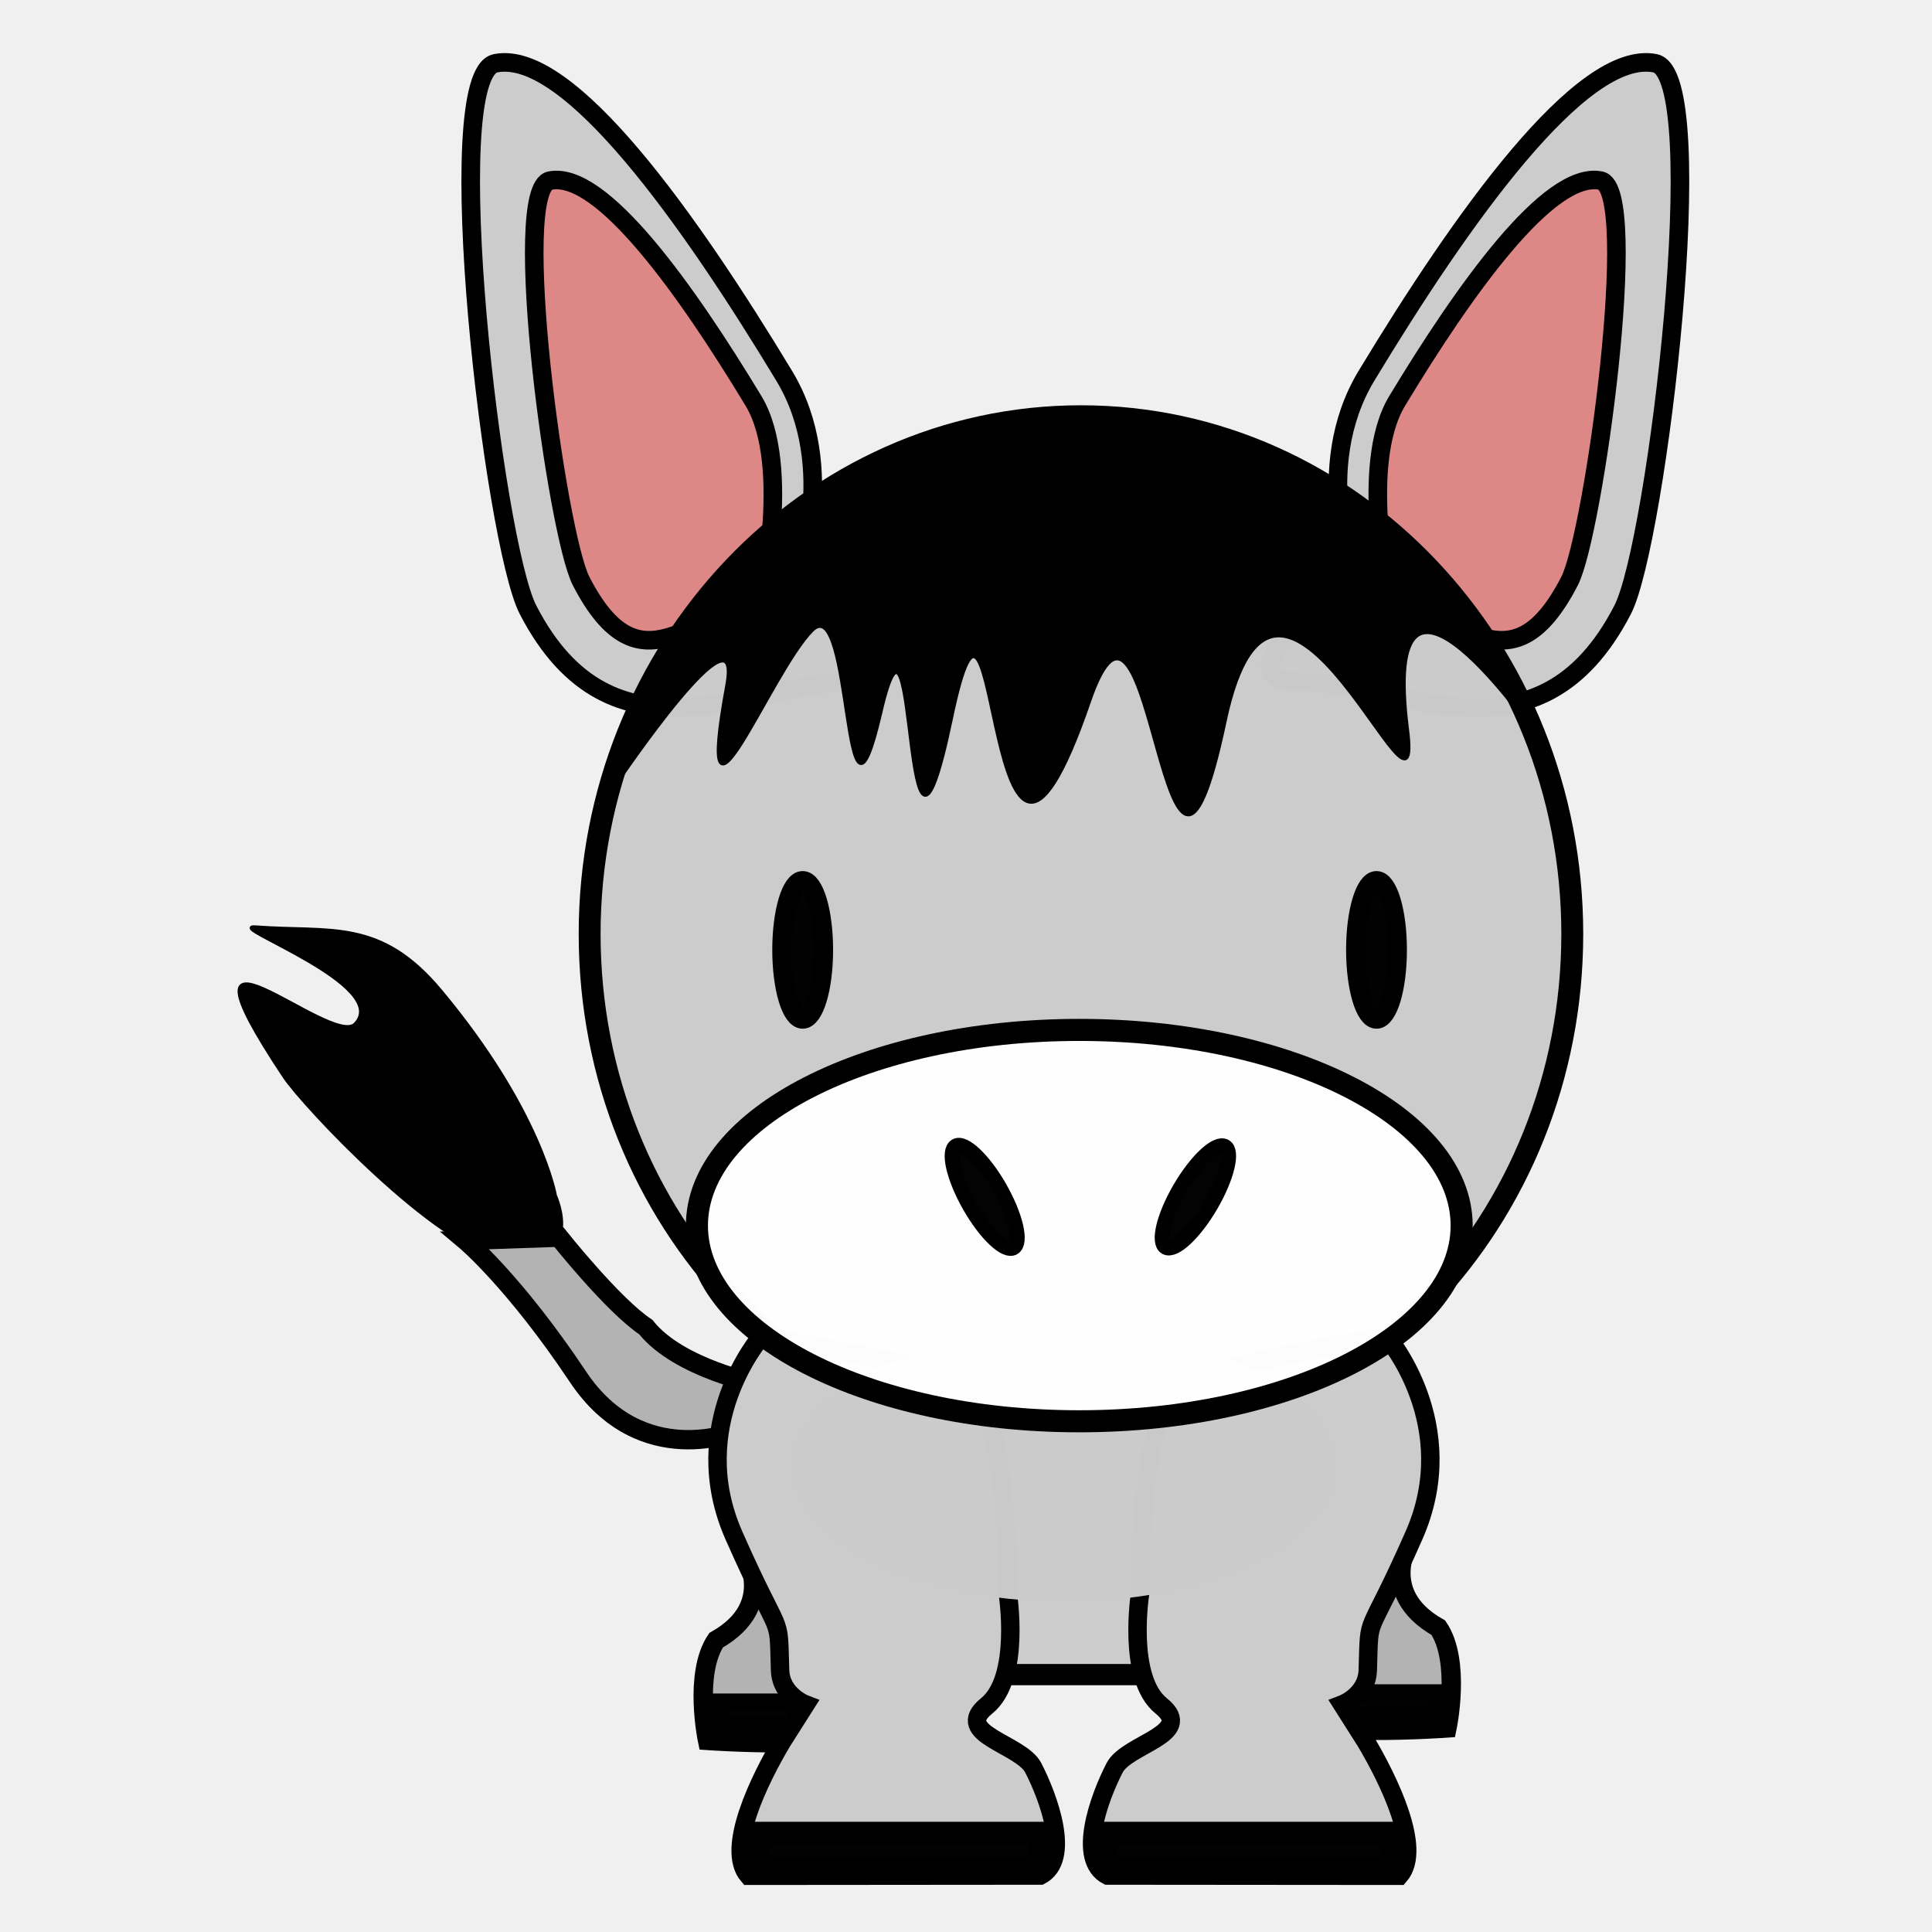
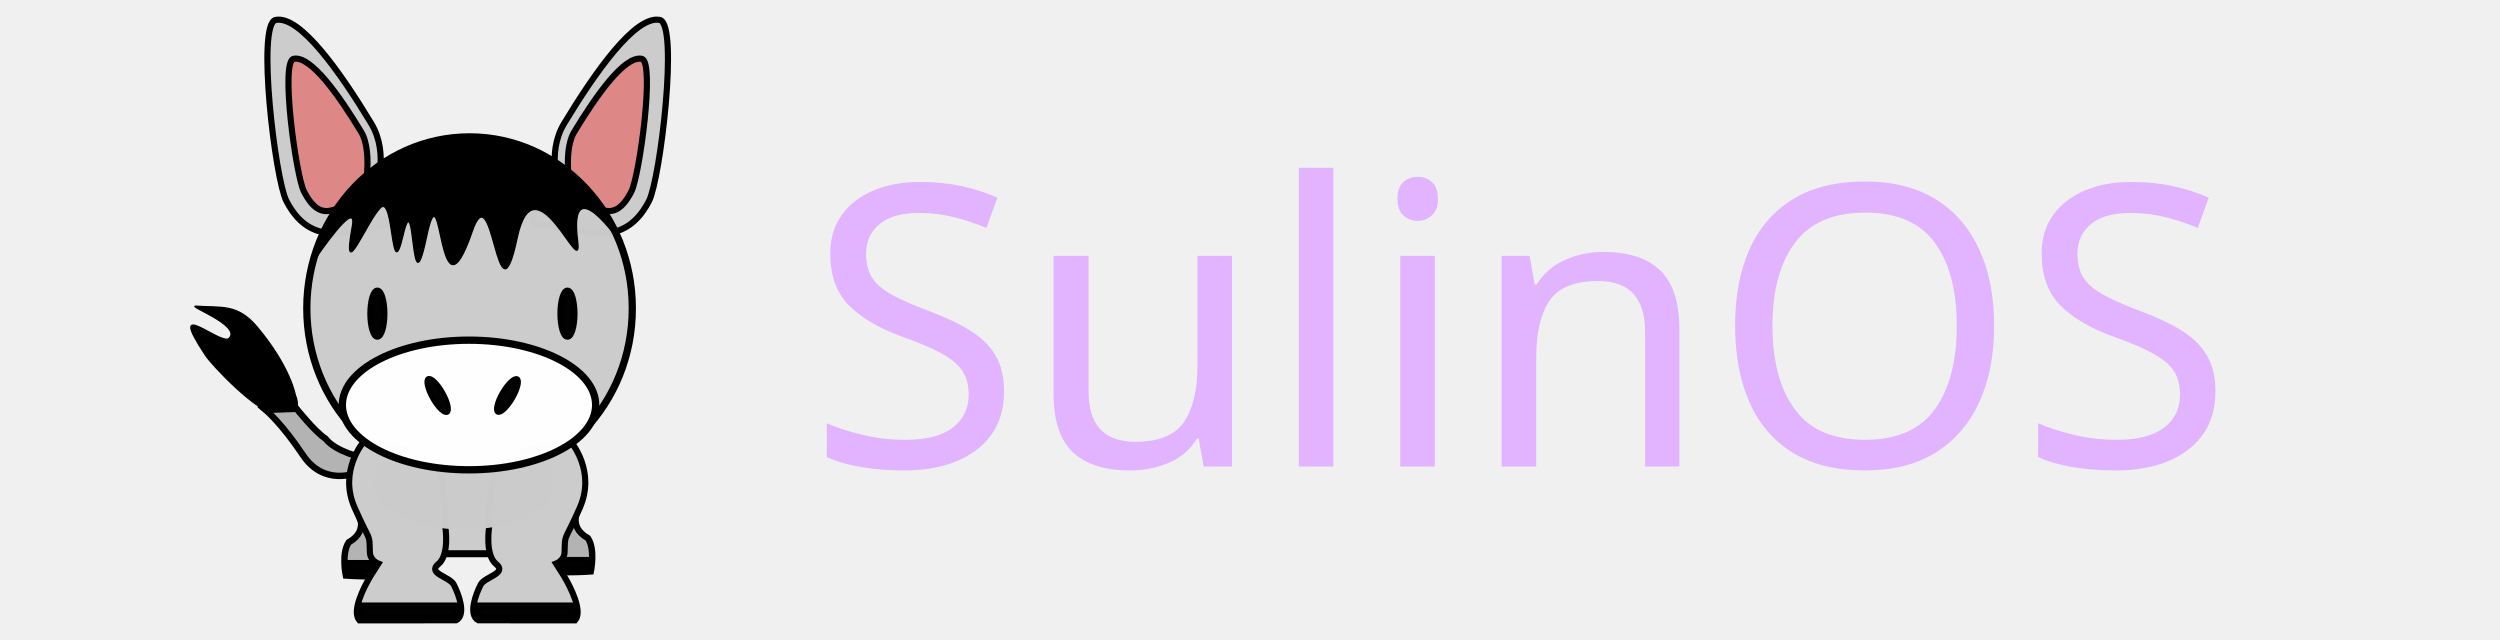
- <svg xmlns="http://www.w3.org/2000/svg" width="512" height="512" viewBox="0 0 135.467 135.467" version="1.1" id="svg8">
+ <svg xmlns="http://www.w3.org/2000/svg" width="2000" height="512" viewBox="0 0 529.167 135.467" version="1.1" id="svg8">
  <defs id="defs2" />
  <g id="layer1" transform="translate(0,-161.5333)">
-     <path style="fill:#000000;stroke:#000000;stroke-width:0.265px;stroke-linecap:butt;stroke-linejoin:miter;stroke-opacity:1" d="m 38.92,245.373 c 0,0 -1.011,-5.952 -8.057,-14.382 -4.234,-5.066 -7.699,-4.041 -12.946,-4.441 -2.231,-0.17 9.676,4.064 6.993,6.804 -1.703,1.739 -13.692,-9.453 -4.974,3.658 1.37,2.061 10.813,12.079 15.258,12.639 6.04,0.761 3.726,-4.277 3.726,-4.277 z" id="path840" />
-     <g id="g4798" transform="translate(-3.175,-0.13438)">
-       <path id="path4672" d="m 59.022,202.39 c 0,0 3.071,-7.861 -0.862,-14.371 -6.587,-10.902 -15.079,-22.937 -20.233,-21.916 -4.047,0.802 -0.117,33.689 2.266,38.311 5.919,11.483 15.726,5.075 22.47,5.075 6.744,0 -3.641,-7.099 -3.641,-7.099 z" style="fill:#cccccc;stroke:#000000;stroke-width:1.303;stroke-linecap:butt;stroke-linejoin:miter;stroke-miterlimit:4.3;stroke-dasharray:none;stroke-opacity:1" />
-       <path id="path4672-6" d="m 56.441,204.266 c 0,0 2.344,-9.893 -0.43,-14.483 -4.644,-7.687 -10.632,-16.172 -14.266,-15.452 -2.853,0.565 0.494,24.819 2.174,28.078 4.173,8.096 7.766,1.857 12.521,1.857 4.755,0 0,0 0,0 z" style="fill:#de8787;stroke:#000000;stroke-width:1.303;stroke-linecap:butt;stroke-linejoin:miter;stroke-miterlimit:4.3;stroke-dasharray:none;stroke-opacity:1" />
+     <path style="fill:#000000;stroke-width:0.265" d="" id="path4751" />
+     <g id="g74" transform="translate(23.59524,-0.212785)">
+       <path id="path840" d="m 38.92,245.373 c 0,0 -1.011,-5.952 -8.057,-14.382 -4.234,-5.066 -7.699,-4.041 -12.946,-4.441 -2.231,-0.17 9.676,4.064 6.993,6.804 -1.703,1.739 -13.692,-9.453 -4.974,3.658 1.37,2.061 10.813,12.079 15.258,12.639 6.04,0.761 3.726,-4.277 3.726,-4.277 z" style="fill:#000000;stroke:#000000;stroke-width:0.265px;stroke-linecap:butt;stroke-linejoin:miter;stroke-opacity:1" />
+       <g transform="translate(-3.175,-0.13438)" id="g4798">
+         <path style="fill:#cccccc;stroke:#000000;stroke-width:1.303;stroke-linecap:butt;stroke-linejoin:miter;stroke-miterlimit:4.3;stroke-dasharray:none;stroke-opacity:1" d="m 59.022,202.39 c 0,0 3.071,-7.861 -0.862,-14.371 -6.587,-10.902 -15.079,-22.937 -20.233,-21.916 -4.047,0.802 -0.117,33.689 2.266,38.311 5.919,11.483 15.726,5.075 22.47,5.075 6.744,0 -3.641,-7.099 -3.641,-7.099 z" id="path4672" />
+         <path style="fill:#de8787;stroke:#000000;stroke-width:1.303;stroke-linecap:butt;stroke-linejoin:miter;stroke-miterlimit:4.3;stroke-dasharray:none;stroke-opacity:1" d="m 56.441,204.266 c 0,0 2.344,-9.893 -0.43,-14.483 -4.644,-7.687 -10.632,-16.172 -14.266,-15.452 -2.853,0.565 0.494,24.819 2.174,28.078 4.173,8.096 7.766,1.857 12.521,1.857 4.755,0 0,0 0,0 z" id="path4672-6" />
+       </g>
+       <g transform="translate(7.408334)" id="g4794">
+         <path style="fill:#cccccc;stroke:#000000;stroke-width:1.303;stroke-linecap:butt;stroke-linejoin:miter;stroke-miterlimit:4.3;stroke-dasharray:none;stroke-opacity:1" d="m 87.543,202.255 c 0,0 -3.071,-7.861 0.862,-14.371 6.587,-10.902 15.079,-22.937 20.233,-21.916 4.047,0.802 0.117,33.689 -2.266,38.311 -5.919,11.483 -15.726,5.075 -22.47,5.075 -6.744,0 3.641,-7.099 3.641,-7.099 z" id="path4672-1" />
+         <path style="fill:#de8787;stroke:#000000;stroke-width:1.303;stroke-linecap:butt;stroke-linejoin:miter;stroke-miterlimit:4.3;stroke-dasharray:none;stroke-opacity:1" d="m 90.124,204.132 c 0,0 -2.344,-9.893 0.43,-14.483 4.644,-7.687 10.632,-16.172 14.266,-15.452 2.853,0.565 -0.494,24.819 -2.174,28.078 -4.173,8.096 -7.766,1.857 -12.521,1.857 -4.755,0 0,0 0,0 z" id="path4672-6-2" />
+       </g>
+       <ellipse ry="36.304" rx="34.45" cy="227.022" cx="75.794" id="path4599" style="fill:#cccccc;fill-opacity:0.986;stroke:#000000;stroke-width:1.535;stroke-miterlimit:4;stroke-dasharray:none;stroke-opacity:1" />
+       <path id="path4944" d="m 39.19,248.28 c 0,0 3.777,4.762 6.091,6.304 2.314,2.914 7.972,4.021 7.972,4.021 l -1.542,3.256 v 0 c 0,0 -6.733,2.89 -11.189,-3.795 -4.456,-6.684 -7.891,-9.563 -7.891,-9.563 z" style="fill:#b3b3b3;stroke:#000000;stroke-width:1.357;stroke-linecap:butt;stroke-linejoin:miter;stroke-miterlimit:4;stroke-dasharray:none;stroke-opacity:1" />
+       <ellipse ry="12.884" rx="20.143" cy="265.927" cx="75.54" id="path4871" style="fill:#cccccc;fill-opacity:0.986;stroke:#000000;stroke-width:1.202;stroke-opacity:0" />
+       <path id="path4924" d="M 69.192,278.953 H 82.903" style="fill:none;stroke:#000000;stroke-width:1.489px;stroke-linecap:butt;stroke-linejoin:miter;stroke-opacity:1" />
+       <g id="g869">
+         <path style="fill:#b3b3b3;stroke:#000000;stroke-width:1.357px;stroke-linecap:butt;stroke-linejoin:miter;stroke-opacity:1" d="m 52.07,270.145 c 0,0 2.644,3.852 -1.856,6.395 -1.591,2.361 -0.604,7.029 -0.604,7.029 0,0 9.869,0.697 11.58,-0.76 3.827,-3.258 -9.547,-16.302 -9.547,-16.302 z" id="path4942-5" />
+         <rect style="fill:#000000;fill-opacity:0.986;stroke:#000000;stroke-width:1.218;stroke-miterlimit:4.3;stroke-dasharray:none;stroke-opacity:1" id="rect844" width="7.699" height="1.643" x="50.224" y="280.886" />
+       </g>
+       <g id="g873">
+         <path style="fill:#b3b3b3;stroke:#000000;stroke-width:1.357px;stroke-linecap:butt;stroke-linejoin:miter;stroke-opacity:1" d="m 98.999,269.271 c 0,0 -2.644,3.852 1.856,6.395 1.591,2.361 0.604,7.029 0.604,7.029 0,0 -9.869,0.697 -11.58,-0.76 -3.827,-3.258 9.547,-16.302 9.547,-16.302 z" id="path4942" />
+         <rect style="fill:#000000;fill-opacity:0.986;stroke:#000000;stroke-width:1.205;stroke-miterlimit:4.3;stroke-dasharray:none;stroke-opacity:1" id="rect844-3" width="7.699" height="1.61" x="92.957" y="280.234" />
+       </g>
+       <g id="g929">
+         <g id="g879" transform="matrix(0.9519777,0,0,1,1.912233,0.1082422)">
+           <path id="path3780" d="m 54.02,255.196 c 0,0 -5.565,6.141 -1.974,13.89 3.591,7.749 3.259,5.161 3.402,9.449 0.059,1.766 1.86,2.422 1.86,2.422 l -1.713,2.57 c -1.659,2.661 -4.186,7.54 -2.489,9.39 l 21.527,-0.017 v 0 c 2.263,-1.118 0.593,-5.438 -0.541,-7.526 -0.903,-1.662 -5.978,-2.382 -3.431,-4.335 2.547,-1.953 1.558,-7.88 1.558,-7.88 0,0 0.191,-13.098 -3.211,-14.704 -3.402,-1.606 -14.988,-3.259 -14.988,-3.259 z" style="fill:#cccccc;stroke:#000000;stroke-width:1.357;stroke-linecap:butt;stroke-linejoin:miter;stroke-miterlimit:4;stroke-dasharray:none;stroke-opacity:1" />
+           <rect y="289.949" x="53.784" height="2.422" width="20.848" id="rect875" style="fill:#000000;fill-opacity:0.986;stroke:#000000;stroke-width:1.57;stroke-miterlimit:4.3;stroke-dasharray:none;stroke-opacity:1" />
+         </g>
+         <g id="g879-3" transform="matrix(-0.9519777,0,0,1,148.6906,0.1082422)">
+           <path id="path3780-5" d="m 54.02,255.196 c 0,0 -5.565,6.141 -1.974,13.89 3.591,7.749 3.259,5.161 3.402,9.449 0.059,1.766 1.86,2.422 1.86,2.422 l -1.713,2.57 c -1.659,2.661 -4.186,7.54 -2.489,9.39 l 21.527,-0.017 v 0 c 2.263,-1.118 0.593,-5.438 -0.541,-7.526 -0.903,-1.662 -5.978,-2.382 -3.431,-4.335 2.547,-1.953 1.558,-7.88 1.558,-7.88 0,0 0.191,-13.098 -3.211,-14.704 -3.402,-1.606 -14.988,-3.259 -14.988,-3.259 z" style="fill:#cccccc;stroke:#000000;stroke-width:1.357;stroke-linecap:butt;stroke-linejoin:miter;stroke-miterlimit:4;stroke-dasharray:none;stroke-opacity:1" />
+           <rect y="289.949" x="53.784" height="2.422" width="20.848" id="rect875-6" style="fill:#000000;fill-opacity:0.986;stroke:#000000;stroke-width:1.57;stroke-miterlimit:4.3;stroke-dasharray:none;stroke-opacity:1" />
+         </g>
+       </g>
+       <ellipse ry="9.442" rx="19.107" cy="264.393" cx="74.635" id="path4871-3" style="fill:#cccccc;fill-opacity:0.986;stroke:#000000;stroke-width:1.003;stroke-opacity:0" />
+       <ellipse ry="4.848" rx="1.454" cy="228.137" cx="56.282" id="path4671" style="fill:#000000;fill-opacity:0.986;stroke:#000000;stroke-width:1.357;stroke-opacity:1" />
+       <ellipse ry="4.848" rx="1.454" cy="228.137" cx="96.517" id="path4671-3" style="fill:#000000;fill-opacity:0.986;stroke:#000000;stroke-width:1.357;stroke-opacity:1" />
+       <ellipse ry="13.721" rx="26.81" cy="247.469" cx="75.677" id="path4632" style="fill:#ffffff;fill-opacity:0.986;stroke:#000000;stroke-width:1.547;stroke-opacity:1" />
+       <ellipse transform="matrix(0.8606012,-0.5092795,0.4954062,0.8686614,0,0)" ry="4.104" rx="1.237" cy="246.433" cx="-61.632" id="path4688" style="fill:#000000;fill-opacity:0.986;stroke:#000000;stroke-width:1.03;stroke-opacity:1" />
+       <ellipse transform="matrix(0.8713496,0.4906627,-0.5045797,0.8633651,0,0)" ry="4.104" rx="1.237" cy="172.774" cx="196.242" id="path4688-5" style="fill:#000000;fill-opacity:0.986;stroke:#000000;stroke-width:1.03;stroke-opacity:1" />
+       <path id="path4772" d="m 43.298,216.336 c 0,0 8.86,-13.124 7.686,-6.728 -2.392,13.029 3.005,-0.945 5.945,-3.885 2.94,-2.94 2.138,17.243 4.811,5.75 2.673,-11.493 1.46,17.054 4.935,0.483 3.475,-16.571 2.227,20.482 9.687,-1.231 4.487,-13.061 5.209,21.691 9.511,1.388 3.732,-17.615 13.976,9.956 12.797,0.613 -1.978,-15.665 9.041,0.384 9.041,0.384 0,0 -17.909,-39.408 -54.25,-13.779 -6.665,4.7 -10.162,17.006 -10.162,17.006 z" style="fill:#000000;stroke:#000000;stroke-width:0.265px;stroke-linecap:butt;stroke-linejoin:miter;stroke-opacity:1" />
    </g>
-     <g id="g4794" transform="translate(7.408334)">
-       <path id="path4672-1" d="m 87.543,202.255 c 0,0 -3.071,-7.861 0.862,-14.371 6.587,-10.902 15.079,-22.937 20.233,-21.916 4.047,0.802 0.117,33.689 -2.266,38.311 -5.919,11.483 -15.726,5.075 -22.47,5.075 -6.744,0 3.641,-7.099 3.641,-7.099 z" style="fill:#cccccc;stroke:#000000;stroke-width:1.303;stroke-linecap:butt;stroke-linejoin:miter;stroke-miterlimit:4.3;stroke-dasharray:none;stroke-opacity:1" />
-       <path id="path4672-6-2" d="m 90.124,204.132 c 0,0 -2.344,-9.893 0.43,-14.483 4.644,-7.687 10.632,-16.172 14.266,-15.452 2.853,0.565 -0.494,24.819 -2.174,28.078 -4.173,8.096 -7.766,1.857 -12.521,1.857 -4.755,0 0,0 0,0 z" style="fill:#de8787;stroke:#000000;stroke-width:1.303;stroke-linecap:butt;stroke-linejoin:miter;stroke-miterlimit:4.3;stroke-dasharray:none;stroke-opacity:1" />
-     </g>
-     <ellipse style="fill:#cccccc;fill-opacity:0.986;stroke:#000000;stroke-width:1.535;stroke-opacity:1;stroke-miterlimit:4;stroke-dasharray:none" id="path4599" cx="75.794" cy="227.022" rx="34.45" ry="36.304" />
-     <path style="fill:#b3b3b3;stroke:#000000;stroke-width:1.357;stroke-linecap:butt;stroke-linejoin:miter;stroke-miterlimit:4;stroke-dasharray:none;stroke-opacity:1" d="m 39.19,248.28 c 0,0 3.777,4.762 6.091,6.304 2.314,2.914 7.972,4.021 7.972,4.021 l -1.542,3.256 v 0 c 0,0 -6.733,2.89 -11.189,-3.795 -4.456,-6.684 -7.891,-9.563 -7.891,-9.563 z" id="path4944" />
-     <ellipse style="fill:#cccccc;fill-opacity:0.986;stroke:#000000;stroke-width:1.202;stroke-opacity:0" id="path4871" cx="75.54" cy="265.927" rx="20.143" ry="12.884" />
-     <path style="fill:none;stroke:#000000;stroke-width:1.489px;stroke-linecap:butt;stroke-linejoin:miter;stroke-opacity:1" d="M 69.192,278.953 H 82.903" id="path4924" />
-     <g id="g869">
-       <path id="path4942-5" d="m 52.07,270.145 c 0,0 2.644,3.852 -1.856,6.395 -1.591,2.361 -0.604,7.029 -0.604,7.029 0,0 9.869,0.697 11.58,-0.76 3.827,-3.258 -9.547,-16.302 -9.547,-16.302 z" style="fill:#b3b3b3;stroke:#000000;stroke-width:1.357px;stroke-linecap:butt;stroke-linejoin:miter;stroke-opacity:1" />
-       <rect y="280.886" x="50.224" height="1.643" width="7.699" id="rect844" style="fill:#000000;fill-opacity:0.986;stroke:#000000;stroke-width:1.218;stroke-miterlimit:4.3;stroke-dasharray:none;stroke-opacity:1" />
-     </g>
-     <g id="g873">
-       <path id="path4942" d="m 98.999,269.271 c 0,0 -2.644,3.852 1.856,6.395 1.591,2.361 0.604,7.029 0.604,7.029 0,0 -9.869,0.697 -11.58,-0.76 -3.827,-3.258 9.547,-16.302 9.547,-16.302 z" style="fill:#b3b3b3;stroke:#000000;stroke-width:1.357px;stroke-linecap:butt;stroke-linejoin:miter;stroke-opacity:1" />
-       <rect y="280.234" x="92.957" height="1.61" width="7.699" id="rect844-3" style="fill:#000000;fill-opacity:0.986;stroke:#000000;stroke-width:1.205;stroke-miterlimit:4.3;stroke-dasharray:none;stroke-opacity:1" />
-     </g>
-     <g id="g929">
-       <g transform="matrix(0.9519777,0,0,1,1.912233,0.1082422)" id="g879">
-         <path style="fill:#cccccc;stroke:#000000;stroke-width:1.357;stroke-linecap:butt;stroke-linejoin:miter;stroke-miterlimit:4;stroke-dasharray:none;stroke-opacity:1" d="m 54.02,255.196 c 0,0 -5.565,6.141 -1.974,13.89 3.591,7.749 3.259,5.161 3.402,9.449 0.059,1.766 1.86,2.422 1.86,2.422 l -1.713,2.57 c -1.659,2.661 -4.186,7.54 -2.489,9.39 l 21.527,-0.017 v 0 c 2.263,-1.118 0.593,-5.438 -0.541,-7.526 -0.903,-1.662 -5.978,-2.382 -3.431,-4.335 2.547,-1.953 1.558,-7.88 1.558,-7.88 0,0 0.191,-13.098 -3.211,-14.704 -3.402,-1.606 -14.988,-3.259 -14.988,-3.259 z" id="path3780" />
-         <rect style="fill:#000000;fill-opacity:0.986;stroke:#000000;stroke-width:1.57;stroke-miterlimit:4.3;stroke-dasharray:none;stroke-opacity:1" id="rect875" width="20.848" height="2.422" x="53.784" y="289.949" />
-       </g>
-       <g transform="matrix(-0.9519777,0,0,1,148.6906,0.1082422)" id="g879-3">
-         <path style="fill:#cccccc;stroke:#000000;stroke-width:1.357;stroke-linecap:butt;stroke-linejoin:miter;stroke-miterlimit:4;stroke-dasharray:none;stroke-opacity:1" d="m 54.02,255.196 c 0,0 -5.565,6.141 -1.974,13.89 3.591,7.749 3.259,5.161 3.402,9.449 0.059,1.766 1.86,2.422 1.86,2.422 l -1.713,2.57 c -1.659,2.661 -4.186,7.54 -2.489,9.39 l 21.527,-0.017 v 0 c 2.263,-1.118 0.593,-5.438 -0.541,-7.526 -0.903,-1.662 -5.978,-2.382 -3.431,-4.335 2.547,-1.953 1.558,-7.88 1.558,-7.88 0,0 0.191,-13.098 -3.211,-14.704 -3.402,-1.606 -14.988,-3.259 -14.988,-3.259 z" id="path3780-5" />
-         <rect style="fill:#000000;fill-opacity:0.986;stroke:#000000;stroke-width:1.57;stroke-miterlimit:4.3;stroke-dasharray:none;stroke-opacity:1" id="rect875-6" width="20.848" height="2.422" x="53.784" y="289.949" />
-       </g>
-     </g>
-     <ellipse style="fill:#cccccc;fill-opacity:0.986;stroke:#000000;stroke-width:1.003;stroke-opacity:0" id="path4871-3" cx="74.635" cy="264.393" rx="19.107" ry="9.442" />
-     <ellipse style="fill:#000000;fill-opacity:0.986;stroke:#000000;stroke-width:1.357;stroke-opacity:1" id="path4671" cx="56.282" cy="228.137" rx="1.454" ry="4.848" />
-     <ellipse style="fill:#000000;fill-opacity:0.986;stroke:#000000;stroke-width:1.357;stroke-opacity:1" id="path4671-3" cx="96.517" cy="228.137" rx="1.454" ry="4.848" />
-     <ellipse style="fill:#ffffff;fill-opacity:0.986;stroke:#000000;stroke-width:1.547;stroke-opacity:1" id="path4632" cx="75.677" cy="247.469" rx="26.81" ry="13.721" />
-     <ellipse style="fill:#000000;fill-opacity:0.986;stroke:#000000;stroke-width:1.03;stroke-opacity:1" id="path4688" cx="-61.632" cy="246.433" rx="1.237" ry="4.104" transform="matrix(0.8606012,-0.5092795,0.4954062,0.8686614,0,0)" />
-     <ellipse style="fill:#000000;fill-opacity:0.986;stroke:#000000;stroke-width:1.03;stroke-opacity:1" id="path4688-5" cx="196.242" cy="172.774" rx="1.237" ry="4.104" transform="matrix(0.8713496,0.4906627,-0.5045797,0.8633651,0,0)" />
-     <path style="fill:#000000;stroke-width:0.265" d="" id="path4751" />
-     <path style="fill:#000000;stroke:#000000;stroke-width:0.265px;stroke-linecap:butt;stroke-linejoin:miter;stroke-opacity:1" d="m 43.298,216.336 c 0,0 8.86,-13.124 7.686,-6.728 -2.392,13.029 3.005,-0.945 5.945,-3.885 2.94,-2.94 2.138,17.243 4.811,5.75 2.673,-11.493 1.46,17.054 4.935,0.483 3.475,-16.571 2.227,20.482 9.687,-1.231 4.487,-13.061 5.209,21.691 9.511,1.388 3.732,-17.615 13.976,9.956 12.797,0.613 -1.978,-15.665 9.041,0.384 9.041,0.384 0,0 -17.909,-39.408 -54.25,-13.779 -6.665,4.7 -10.162,17.006 -10.162,17.006 z" id="path4772" />
+     <text xml:space="preserve" style="font-style:normal;font-weight:normal;font-size:83.196px;line-height:1.25;font-family:sans-serif;letter-spacing:0px;word-spacing:0px;fill:#e2b3ff;fill-opacity:1;stroke:none;stroke-width:2.08;" x="170.755" y="260.282" id="text41">
+       <tspan id="tspan39" x="170.755" y="260.282" style="stroke-width:2.08;fill:#e2b3ff;fill-opacity:1;">SulinOS</tspan>
+     </text>
  </g>
</svg>
